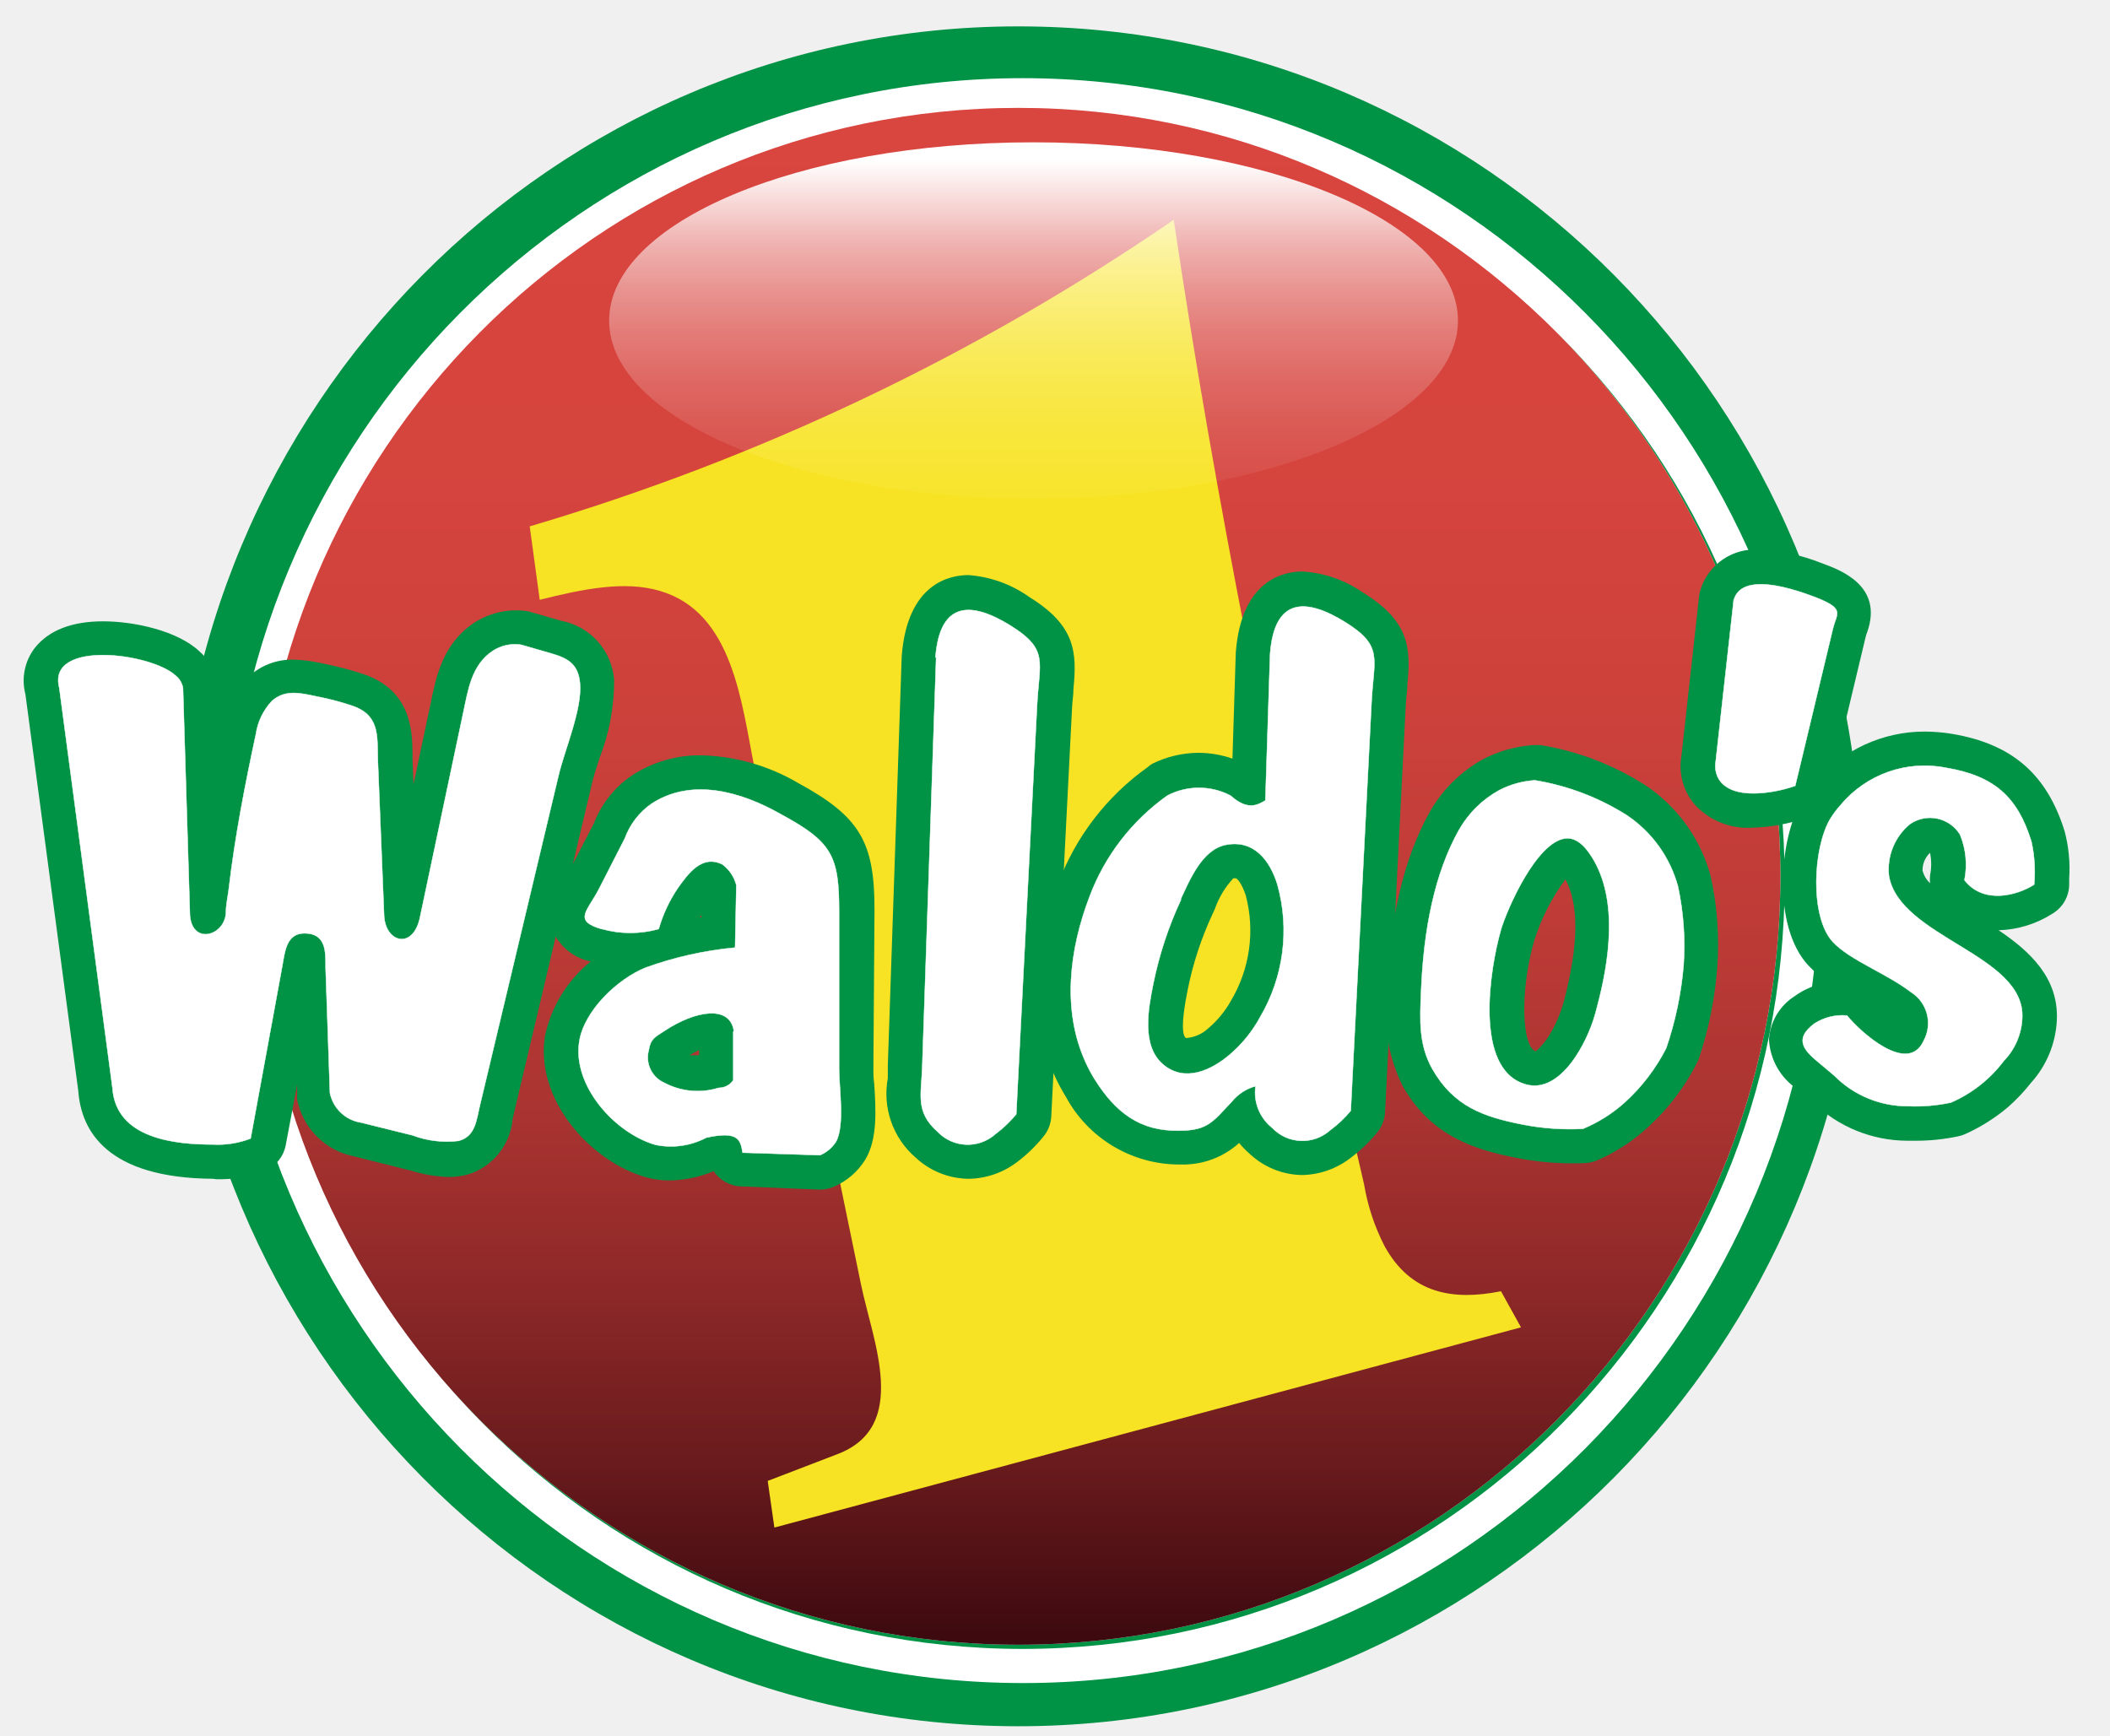
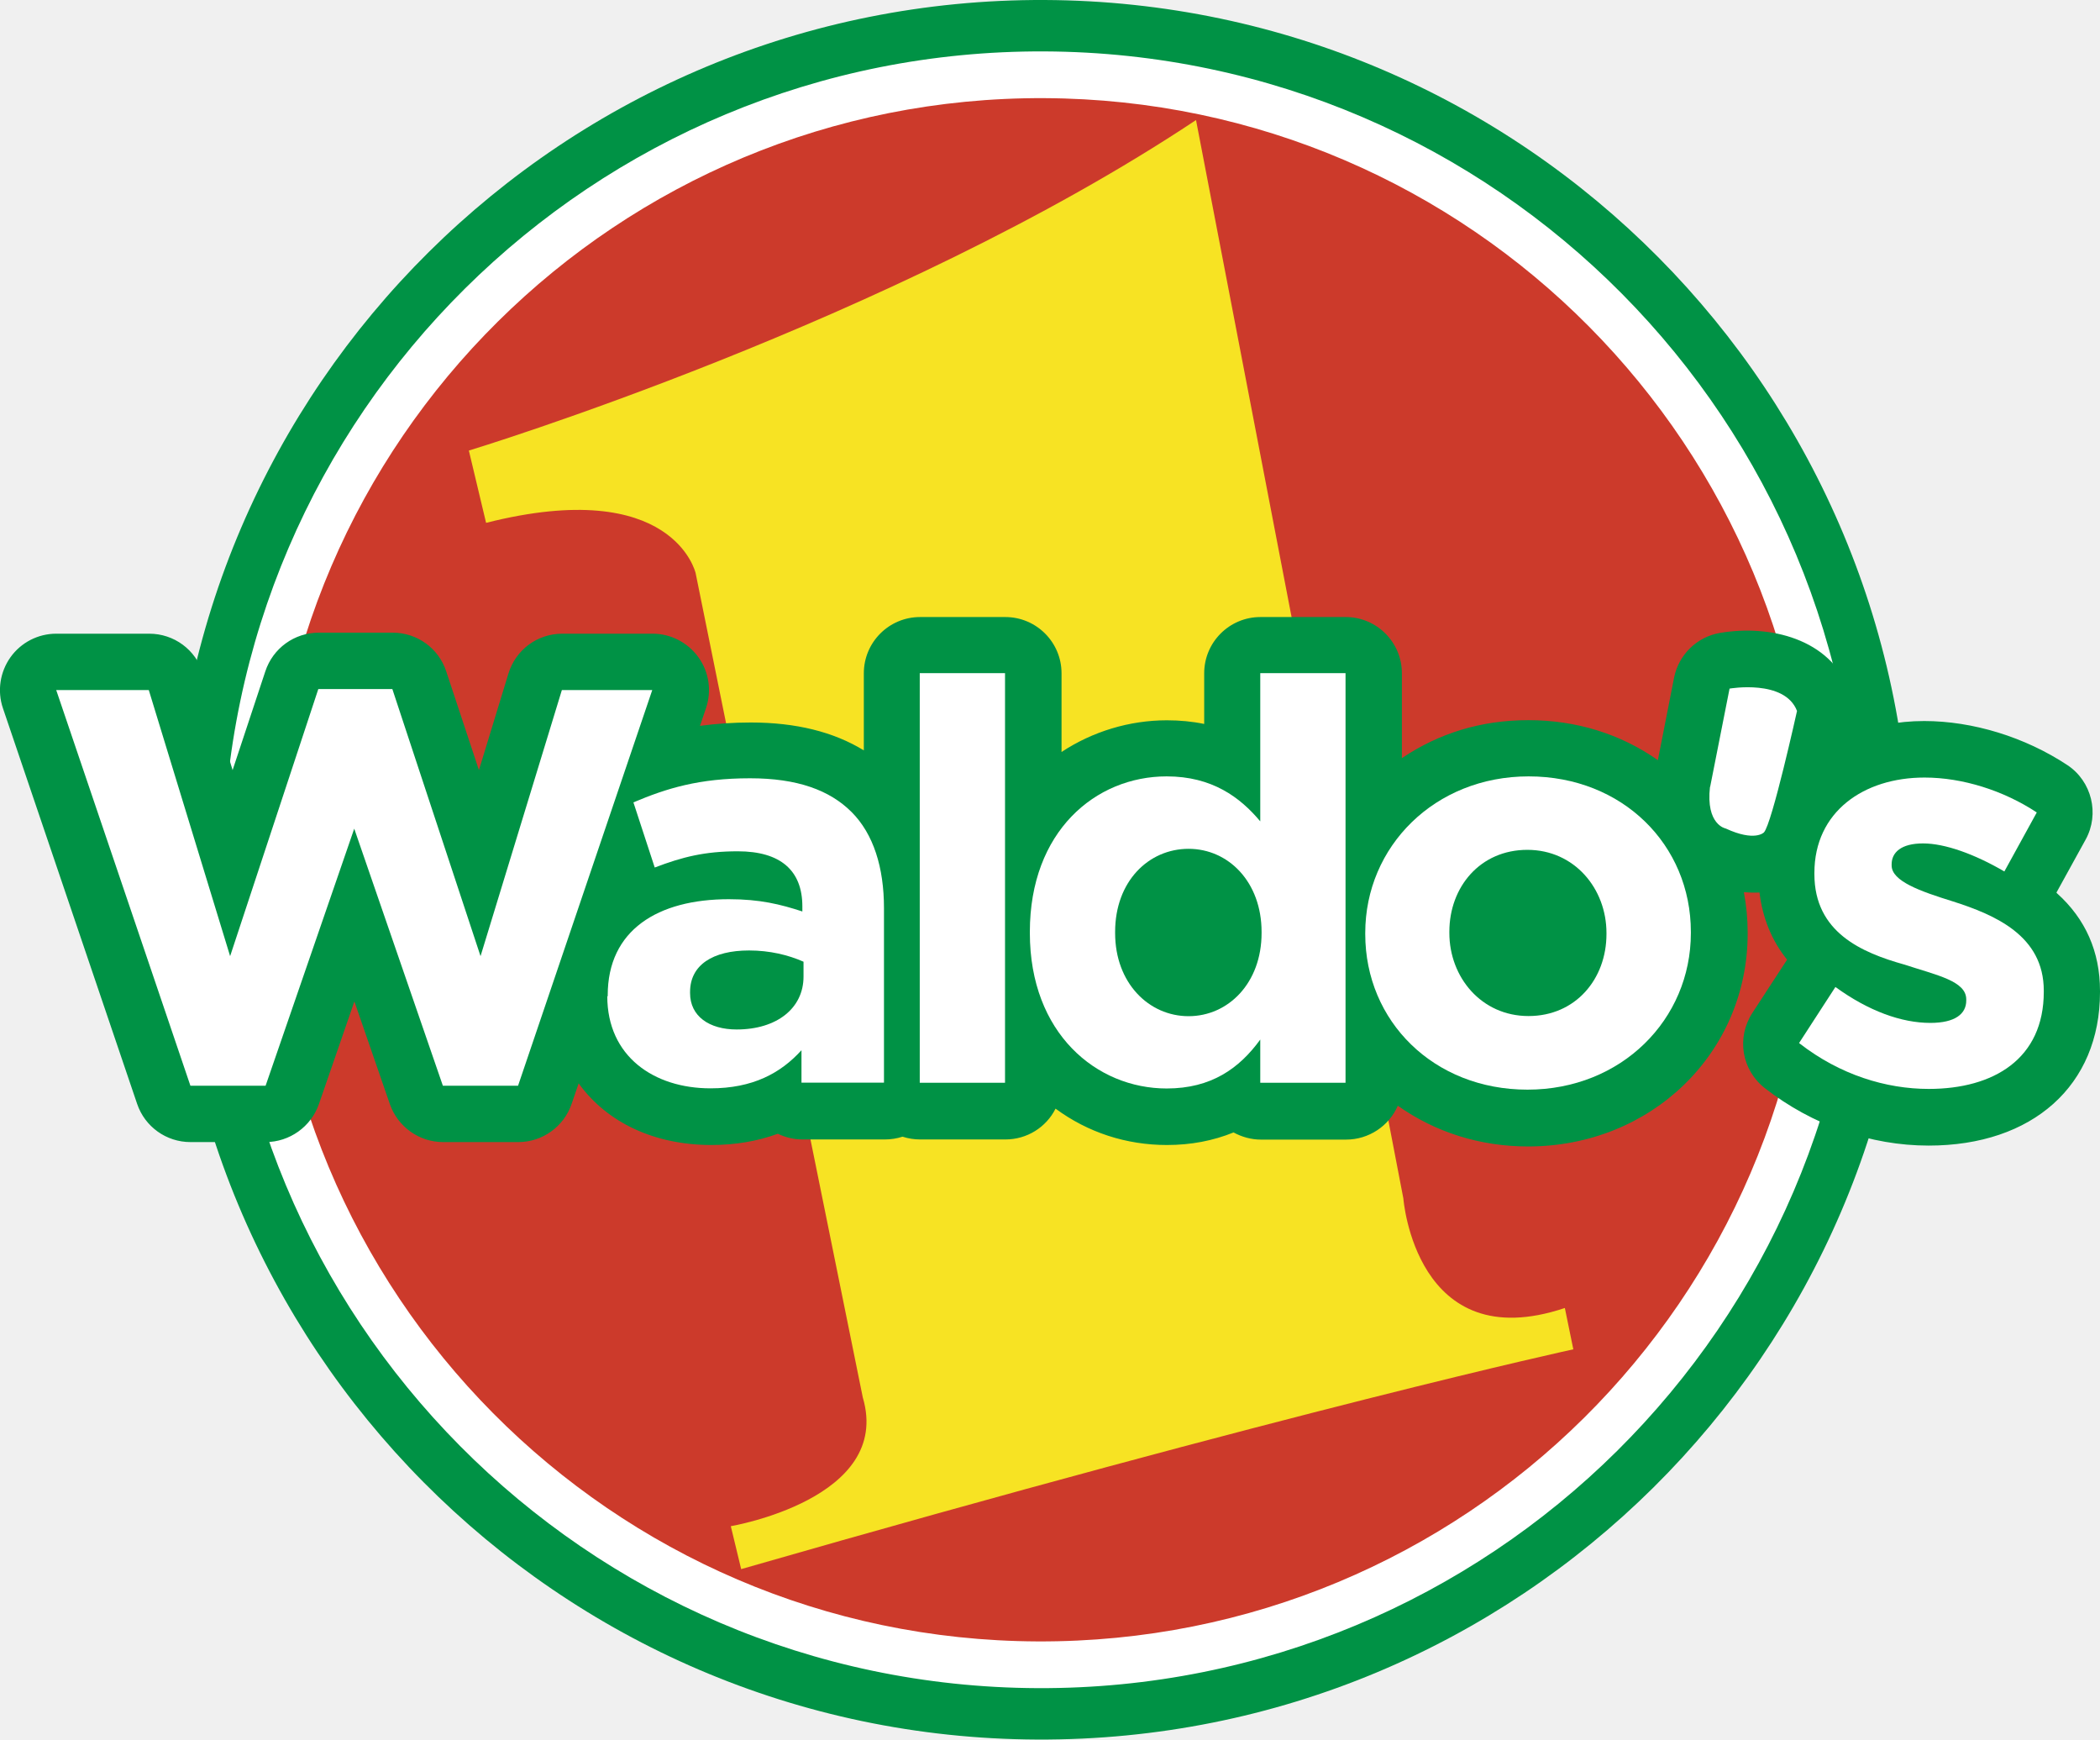
- <svg xmlns="http://www.w3.org/2000/svg" id="Capa_1" data-name="Capa 1" viewBox="0 0 151.96 125">
-   <defs>
-     <style>.cls-1,.cls-5{fill:#009245;}.cls-1,.cls-2,.cls-3,.cls-4,.cls-5,.cls-6,.cls-7{fill-rule:evenodd;}.cls-2,.cls-6{fill:#fff;}.cls-3{fill:url(#linear-gradient);}.cls-4{fill:#f7e323;}.cls-5{stroke:#009245;stroke-width:0.99px;}.cls-5,.cls-6{stroke-miterlimit:2.61;}.cls-6{stroke:#fff;stroke-width:0.03px;}.cls-7{fill:url(#linear-gradient-2);}</style>
-     <linearGradient id="linear-gradient" x1="73.34" y1="118.46" x2="73.34" y2="7.77" gradientUnits="userSpaceOnUse">
-       <stop offset="0" stop-color="#3b090f" />
-       <stop offset="0.02" stop-color="#430c11" />
-       <stop offset="0.12" stop-color="#6a1b1d" />
-       <stop offset="0.23" stop-color="#8d2828" />
-       <stop offset="0.34" stop-color="#a83330" />
-       <stop offset="0.47" stop-color="#be3b37" />
-       <stop offset="0.61" stop-color="#cd413b" />
-       <stop offset="0.77" stop-color="#d6443e" />
-       <stop offset="1" stop-color="#d9453f" />
-     </linearGradient>
-     <linearGradient id="linear-gradient-2" x1="74.41" y1="11.5" x2="74.41" y2="47.07" gradientUnits="userSpaceOnUse">
-       <stop offset="0" stop-color="#fff" />
-       <stop offset="0.01" stop-color="#fff" stop-opacity="0.98" />
-       <stop offset="0.09" stop-color="#fff" stop-opacity="0.78" />
-       <stop offset="0.17" stop-color="#fff" stop-opacity="0.59" />
-       <stop offset="0.26" stop-color="#fff" stop-opacity="0.43" />
-       <stop offset="0.35" stop-color="#fff" stop-opacity="0.3" />
-       <stop offset="0.45" stop-color="#fff" stop-opacity="0.19" />
-       <stop offset="0.55" stop-color="#fff" stop-opacity="0.11" />
-       <stop offset="0.67" stop-color="#fff" stop-opacity="0.05" />
-       <stop offset="0.8" stop-color="#fff" stop-opacity="0.01" />
-       <stop offset="1" stop-color="#fff" stop-opacity="0" />
-     </linearGradient>
-   </defs>
-   <path class="cls-1" d="M73.34,1.9c33.52,0,60.7,27.41,60.7,61.21s-27.18,61.22-60.7,61.22S12.63,96.92,12.63,63.11,39.81,1.9,73.34,1.9Zm0,5.87c30.3,0,54.88,24.78,54.88,55.34s-24.58,55.35-54.88,55.35S18.45,93.67,18.45,63.11,43,7.77,73.34,7.77Z" />
-   <path class="cls-2" d="M73.64,5.63C105.29,5.63,131,31.51,131,63.42s-25.67,57.8-57.32,57.8S16.33,95.33,16.33,63.42,42,5.63,73.64,5.63Zm0,2.45c30.31,0,54.89,24.78,54.89,55.34S104,118.76,73.64,118.76,18.76,94,18.76,63.42,43.34,8.08,73.64,8.08Z" />
-   <path class="cls-3" d="M73.34,7.77c30.3,0,54.88,24.78,54.88,55.34s-24.58,55.35-54.88,55.35S18.45,93.67,18.45,63.11,43,7.77,73.34,7.77Z" />
-   <path class="cls-4" d="M38.15,37.91l.72,5.29c3.07-.77,6.11-1.4,8.66-.64,5.29,1.55,5.87,8.13,6.8,12.69L62,92.47c.84,4.11,3.56,10.29-1.71,12.27l-5,1.92.48,3.36L109.54,95.6,108.1,93c-3.46.69-6.49.19-8.38-3.24a15.19,15.19,0,0,1-1.48-4.46c-.67-2.89-1.34-5.78-2-8.68-4.58-20.26-8.69-40.52-11.71-60.79A163.76,163.76,0,0,1,38.15,37.91Z" />
-   <path class="cls-5" d="M4.27,49.55c-.92-3.5,6.66-2.52,8.39-.88a1.48,1.48,0,0,1,.52.88l.5,16.39c.18,2.14,2.49,1.46,2.59-.18,0-.59.14-1.18.21-1.77.44-3.73,1.16-7.45,1.95-11.12a4.41,4.41,0,0,1,1.15-2.38c1-.89,2.14-.55,3.32-.31a19.75,19.75,0,0,1,2.37.62c2.08.66,1.9,2.15,1.94,3.91l.45,11.19c.07,2,2.08,2.53,2.58.2l3.12-14.76c.35-1.63.59-3.43,2.11-4.45a2.92,2.92,0,0,1,2.07-.45l2.18.63c1.17.34,1.93.75,2.05,2.15.16,1.89-1.1,4.75-1.55,6.66L34.55,79.67c-.24,1-.31,2.19-1.53,2.5a7,7,0,0,1-3.31-.4L26,80.85a2.7,2.7,0,0,1-2.24-2.14l-.31-9c0-1.11.07-2.49-1.52-2.49-1.34,0-1.42,1.4-1.6,2.36L18.05,82a6.52,6.52,0,0,1-2.69.43c-2.77,0-7-.42-7.26-4.06L4.27,49.55Z" />
-   <path class="cls-5" d="M43.35,66.91a7.59,7.59,0,0,0,4.09,0A10.43,10.43,0,0,1,48.79,64c.79-1.12,1.78-2.47,3.24-1.74a2.7,2.7,0,0,1,1,1.49l-.09,4.5a26.12,26.12,0,0,0-6.44,1.44c-2,.8-4.42,3.08-4.78,5.31-.51,3.19,2.55,6.6,5.47,7.45a5.44,5.44,0,0,0,3.67-.51c2.32-.51,2.47.15,2.62,1.08l5.58.18a2.57,2.57,0,0,0,1.13-.94c.68-1.15.23-4,.24-5.27l0-11.35c0-4-.5-5-4.2-7C53.35,57,49.78,56,46.9,57.9A5.23,5.23,0,0,0,45,60.38L43.15,64c-.83,1.62-1.93,2.31.2,2.92Zm9.5,7.34c-.27-1.87-2.74-1.5-5,0-.67.43-1,.58-1.12,1.36A2,2,0,0,0,47.87,78a5.09,5.09,0,0,0,3.89.35,1.25,1.25,0,0,0,1.05-.55l0-3.5Z" />
-   <path class="cls-5" d="M67.42,47.35l-1,29.46c-.06,2-.53,3.26,1.1,4.7a3,3,0,0,0,4.18.16,8.46,8.46,0,0,0,1.49-1.42l.18-3.57,1.32-25.9c.16-3.13.86-4-1.91-5.72s-5.09-1.84-5.41,2.29Z" />
-   <path class="cls-5" d="M91.47,47.08l-.34,10.57c-.62.38-1.32.71-2.51-.35a4.91,4.91,0,0,0-4.55,0,15.66,15.66,0,0,0-5.61,7.3c-1.44,3.78-2,8.15-.27,11.92a10.6,10.6,0,0,0,.64,1.2c1.49,2.38,3.26,3.78,6.14,3.71,2.07,0,2.45-.74,3.73-2.07a3.35,3.35,0,0,1,1.72-1.13,3.26,3.26,0,0,0,1.2,3,3,3,0,0,0,4.18.17A8.17,8.17,0,0,0,97.28,80l.18-3.56,1.32-25.91c.16-3.12.87-4-1.9-5.72s-5.1-1.84-5.41,2.29ZM85.06,64.79a26.86,26.86,0,0,0-2,6.06c-.36,1.78-.88,4.48.71,5.82s3.52.37,4.78-.7a9.5,9.5,0,0,0,2.21-2.73A12.28,12.28,0,0,0,92,63.72c-.53-1.74-1.7-3.3-3.77-2.86-1.68.37-2.56,2.54-3.21,3.93Z" />
-   <path class="cls-5" d="M105.08,59.77A7.4,7.4,0,0,1,108,56.9a6.44,6.44,0,0,1,2.54-.7,17.78,17.78,0,0,1,6.61,2.51,9,9,0,0,1,3.7,5.15,20.33,20.33,0,0,1,.4,5.68A25,25,0,0,1,120,75.49a13.62,13.62,0,0,1-3,3.92,10.51,10.51,0,0,1-3,1.89A17.82,17.82,0,0,1,109.7,81c-2.87-.56-5-1.31-6.54-4-1-1.77-.9-3.55-.82-5.49.18-4.65,1-8.65,2.74-11.75Zm3,7.26c-.75,2.61-2,10,1.8,11.07,1.54.45,2.82-.82,3.6-2a11.32,11.32,0,0,0,1.53-3.54c.89-3.34,1.56-7.74-.35-10.81-.62-1-1.26-1.45-1.94-1.36-2.05.26-4.16,5-4.64,6.62Z" />
-   <path class="cls-5" d="M124.86,43.19l-1.12,10.06-.17,1.54c-.21,1.09.4,2.86,4.19,2.21a10.18,10.18,0,0,0,1.53-.4l.33-1.37L132,45.3c.29-1.2,1-1.47-1.65-2.43s-5-1.25-5.48.32Z" />
-   <path class="cls-5" d="M141.5,63.42c1.37,1.72,3.77,1.08,5,.29a10.13,10.13,0,0,0-.2-3.1c-1-3.24-2.7-4.73-6.14-5.31a7.87,7.87,0,0,0-7.6,2.68,6.78,6.78,0,0,0-.75,1c-1.25,2.1-1.48,7.07.19,8.86,1.24,1.33,3.83,2.24,5.63,3.62a2.64,2.64,0,0,1,.92,3.48c-1.12,2.53-4.58-.62-5.53-1.8a3.73,3.73,0,0,0-2.35.58c-1.55,1.15-.68,2,.35,2.84l1.07.9a7.43,7.43,0,0,0,5.34,2.21,12.22,12.22,0,0,0,3.07-.26,9.47,9.47,0,0,0,3.81-3,4.71,4.71,0,0,0,1.33-3.09c.23-4.57-8.82-5.78-9.6-10.23a4.23,4.23,0,0,1,1.53-3.75,2.54,2.54,0,0,1,3.59.77,5.69,5.69,0,0,1,.32,3.27Z" />
-   <path class="cls-1" d="M15.35,84.9c-7.65-.05-9.5-3.46-9.71-6.31L1.83,50a3.86,3.86,0,0,1,.69-3.35c1-1.25,2.65-1.9,4.9-1.9s5.37.68,6.94,2.16a3.86,3.86,0,0,1,1.28,2.4,1.41,1.41,0,0,1,0,.21l.12,4,.24-1.1a6.9,6.9,0,0,1,1.87-3.65,4.58,4.58,0,0,1,3.26-1.26,10,10,0,0,1,2,.25l.28.06a24.17,24.17,0,0,1,2.64.69c3.59,1.14,3.64,4.16,3.66,5.78v.43l.07,1.77,1.27-6c.35-1.72.83-4.07,3-5.57A5.54,5.54,0,0,1,37.85,44a1.84,1.84,0,0,1,.38.08l2.18.63A4.69,4.69,0,0,1,44.23,49a15.29,15.29,0,0,1-1.06,5.62c-.23.71-.43,1.32-.54,1.82L37,80.24l-.08.36a4.6,4.6,0,0,1-3.25,4,5.53,5.53,0,0,1-1.37.17,10,10,0,0,1-2.7-.46l-.46-.11-3.67-.92a5.2,5.2,0,0,1-4.07-4.09,2.2,2.2,0,0,1,0-.36l0-.71-.82,4.35a2.49,2.49,0,0,1-1.39,1.8,8.74,8.74,0,0,1-3.64.66Z" />
-   <path class="cls-1" d="M15.35,84c-5.61,0-8.59-1.89-8.85-5.52L2.68,49.85a3.16,3.16,0,0,1,.52-2.72c.79-1,2.25-1.56,4.22-1.56,2.14,0,5,.66,6.35,1.93a3,3,0,0,1,1,1.87.53.53,0,0,1,0,.13l.38,12.14c.47-3.27,1.1-6.4,1.68-9.11a6,6,0,0,1,1.63-3.21,3.73,3.73,0,0,1,2.66-1,8.24,8.24,0,0,1,1.79.24l.28.05a25.66,25.66,0,0,1,2.55.67c3,1,3,3.37,3.06,5v.44l.34,8.68,2.7-12.77c.34-1.66.76-3.73,2.69-5a4.41,4.41,0,0,1,2.51-.75,5.22,5.22,0,0,1,.67,0l.25,0,2.18.64a3.82,3.82,0,0,1,3.21,3.55,14.78,14.78,0,0,1-1,5.29c-.22.69-.43,1.34-.56,1.88L36.12,80l-.08.38a3.75,3.75,0,0,1-2.62,3.32,4.79,4.79,0,0,1-1.16.14,9.44,9.44,0,0,1-2.48-.43l-.46-.12-3.68-.92A4.25,4.25,0,0,1,22.21,79a1,1,0,0,1,0-.24l-.3-8.53L19.64,82.29a1.61,1.61,0,0,1-.91,1.16,7.73,7.73,0,0,1-3.28.59Z" />
-   <path class="cls-1" d="M4.27,49.55c-.92-3.5,6.66-2.52,8.39-.88a1.48,1.48,0,0,1,.52.88l.5,16.39c.18,2.14,2.49,1.46,2.59-.18,0-.59.14-1.18.21-1.77.44-3.73,1.16-7.45,1.95-11.12a4.41,4.41,0,0,1,1.15-2.38c1-.89,2.14-.55,3.32-.31a19.75,19.75,0,0,1,2.37.62c2.08.66,1.9,2.15,1.94,3.91l.45,11.19c.07,2,2.08,2.53,2.58.2l3.12-14.76c.35-1.63.59-3.43,2.11-4.45a2.92,2.92,0,0,1,2.07-.45l2.18.63c1.17.34,1.93.75,2.05,2.15.16,1.89-1.1,4.75-1.55,6.66L34.55,79.67c-.24,1-.31,2.19-1.53,2.5a7,7,0,0,1-3.31-.4L26,80.85a2.7,2.7,0,0,1-2.24-2.14l-.31-9c0-1.11.07-2.49-1.52-2.49-1.34,0-1.42,1.4-1.6,2.36L18.05,82a6.52,6.52,0,0,1-2.69.43c-2.77,0-7-.42-7.26-4.06L4.27,49.55Z" />
-   <path class="cls-1" d="M53.4,85.45a2.45,2.45,0,0,1-2-1.1,8.5,8.5,0,0,1-3.19.67,6.18,6.18,0,0,1-1.73-.24c-4-1.16-8-5.64-7.22-10.22a9.38,9.38,0,0,1,3.28-5.31,3.85,3.85,0,0,1-2.72-2.16,3.79,3.79,0,0,1,.69-3.51c.15-.25.29-.47.42-.72l1.84-3.56a7.37,7.37,0,0,1,2.77-3.47,8.94,8.94,0,0,1,5-1.43,14.5,14.5,0,0,1,6.95,2c4.44,2.42,5.51,4.23,5.49,9.2L62.9,77c0,.28,0,.65.06,1.05.12,1.88.25,4-.65,5.48a5,5,0,0,1-2.16,1.9,2.56,2.56,0,0,1-1.09.25ZM49.66,76a2.34,2.34,0,0,0,.47,0h.22v-.37A6,6,0,0,0,49.66,76Zm.74-9.92.11,0v-.19A2.12,2.12,0,0,0,50.4,66.08Z" />
-   <path class="cls-1" d="M53.42,84.6a1.61,1.61,0,0,1-1.51-1.24,5.2,5.2,0,0,0-.55.08,7.9,7.9,0,0,1-3.13.72A5.21,5.21,0,0,1,46.74,84c-3.65-1-7.26-5.23-6.61-9.25.38-2.37,2.44-4.67,4.55-5.94a8.08,8.08,0,0,1-1.78-.3,3.11,3.11,0,0,1-2.26-1.68A3,3,0,0,1,41.26,64c.14-.23.3-.49.45-.79l1.84-3.55A6.64,6.64,0,0,1,46,56.55a8.07,8.07,0,0,1,4.49-1.29,13.81,13.81,0,0,1,6.54,1.9c4.16,2.28,5.06,3.78,5,8.45L62,77c0,.3,0,.7.06,1.14.11,1.72.24,3.66-.53,5a4.15,4.15,0,0,1-1.8,1.56,1.61,1.61,0,0,1-.71.17Zm-5.1-8.69a.79.79,0,0,0,0,.35,1.12,1.12,0,0,0,.38.28,2.83,2.83,0,0,0,1.46.37,5.46,5.46,0,0,0,1.08-.13l0-2.19a5.33,5.33,0,0,0-2.5,1c-.18.12-.3.19-.39.26A.3.3,0,0,0,48.32,75.91Zm2.93-12.23c-.37.12-.92.9-1.14,1.21A8.48,8.48,0,0,0,49,67.22c.72-.16,1.49-.3,2.33-.42l.06-2.8A3.06,3.06,0,0,0,51.25,63.68Z" />
-   <path class="cls-1" d="M43.35,66.91a7.59,7.59,0,0,0,4.09,0A10.43,10.43,0,0,1,48.79,64c.79-1.12,1.78-2.47,3.24-1.74a2.7,2.7,0,0,1,1,1.49l-.09,4.5a26.12,26.12,0,0,0-6.44,1.44c-2,.8-4.42,3.08-4.78,5.31-.51,3.19,2.55,6.6,5.47,7.45a5.44,5.44,0,0,0,3.67-.51c2.32-.51,2.47.15,2.62,1.08l5.58.18a2.57,2.57,0,0,0,1.13-.94c.68-1.15.23-4,.24-5.27l0-11.35c0-4-.5-5-4.2-7C53.35,57,49.78,56,46.9,57.9A5.23,5.23,0,0,0,45,60.38L43.15,64c-.83,1.62-1.93,2.31.2,2.92Zm9.5,7.34c-.27-1.87-2.74-1.5-5,0-.67.43-1,.58-1.12,1.36A2,2,0,0,0,47.87,78a5.09,5.09,0,0,0,3.89.35,1.25,1.25,0,0,0,1.05-.55l0-3.5Z" />
-   <path class="cls-1" d="M69.72,84.9a5.68,5.68,0,0,1-3.78-1.53,6.07,6.07,0,0,1-2-5.71c0-.29,0-.6,0-.93l1-29.46c.4-5.28,3.49-5.85,4.8-5.85A8.62,8.62,0,0,1,74.13,43c3.35,2.07,3.43,4,3.18,6.6,0,.46-.08.88-.1,1.35l-1.5,29.47a2.47,2.47,0,0,1-.58,1.46,10.69,10.69,0,0,1-1.93,1.85A5.87,5.87,0,0,1,69.72,84.9Z" />
-   <path class="cls-1" d="M69.72,84a4.85,4.85,0,0,1-3.21-1.32c-2-1.71-1.82-3.46-1.71-5q0-.45.06-1l1-29.47c.33-4.36,2.61-5,3.94-5a7.71,7.71,0,0,1,3.93,1.41c3,1.84,3,3.39,2.78,5.78,0,.41-.08.87-.11,1.39l-1.5,29.47a1.6,1.6,0,0,1-.38,1A10,10,0,0,1,72.7,83a5.07,5.07,0,0,1-3,1.06Z" />
-   <path class="cls-1" d="M67.42,47.35l-1,29.46c-.06,2-.53,3.26,1.1,4.7a3,3,0,0,0,4.18.16,8.46,8.46,0,0,0,1.49-1.42l.18-3.57,1.32-25.9c.16-3.13.86-4-1.91-5.72s-5.09-1.84-5.41,2.29Z" />
-   <path class="cls-1" d="M93.77,84.63A5.63,5.63,0,0,1,90,83.1a6.18,6.18,0,0,1-.76-.78A6,6,0,0,1,85,83.87h-.24a9.29,9.29,0,0,1-8-4.88,14.75,14.75,0,0,1-.79-1.47c-2.3-5-1.15-10.27.22-13.84a18.06,18.06,0,0,1,6.47-8.43A1.65,1.65,0,0,1,83,55a7.61,7.61,0,0,1,3.31-.78,7.47,7.47,0,0,1,2.45.42L89,47c.4-5.27,3.49-5.84,4.8-5.84a8.55,8.55,0,0,1,4.38,1.53c3.34,2.06,3.43,4,3.18,6.6,0,.45-.08.87-.11,1.35l-1.5,29.47a2.53,2.53,0,0,1-.57,1.46,11,11,0,0,1-1.93,1.84A5.89,5.89,0,0,1,93.77,84.63ZM89,63.26a.73.73,0,0,0-.18,0,6.31,6.31,0,0,0-1.33,2.21l-.16.35a24.11,24.11,0,0,0-1.8,5.5c-.51,2.51-.35,3.26-.13,3.44h.06A2.61,2.61,0,0,0,87,74.08a7.19,7.19,0,0,0,1.65-2,9.89,9.89,0,0,0,1.07-7.59C89.41,63.56,89.08,63.26,89,63.26Z" />
-   <path class="cls-1" d="M93.76,83.77a4.8,4.8,0,0,1-3.21-1.32A5.19,5.19,0,0,1,89.35,81,5.29,5.29,0,0,1,85,83h-.23c-4,0-6.11-2.56-7.31-4.48a13.88,13.88,0,0,1-.74-1.37C74.55,72.46,75.65,67.4,77,64a17.38,17.38,0,0,1,6.17-8.05l.24-.14a6.76,6.76,0,0,1,2.93-.69,6.84,6.84,0,0,1,3,.74l.23.14.29-9c.33-4.37,2.61-5,3.94-5a7.81,7.81,0,0,1,3.93,1.4c3,1.84,3,3.4,2.77,5.79,0,.41-.08.86-.1,1.39L98.89,80.06a1.68,1.68,0,0,1-.37,1,10.25,10.25,0,0,1-1.77,1.69,5,5,0,0,1-3,1.06ZM89,62.4a1.59,1.59,0,0,0-.36,0c-.76.17-1.49,1.75-1.93,2.7l-.16.34a25.14,25.14,0,0,0-1.87,5.69c-.25,1.23-.71,3.53.17,4.27a.94.94,0,0,0,.65.23,3.56,3.56,0,0,0,2-.93,8.07,8.07,0,0,0,1.84-2.29,10.71,10.71,0,0,0,1.14-8.26C90.29,63.52,89.82,62.4,89,62.4Z" />
-   <path class="cls-1" d="M91.47,47.08l-.34,10.57c-.62.38-1.32.71-2.51-.35a4.91,4.91,0,0,0-4.55,0,15.66,15.66,0,0,0-5.61,7.3c-1.44,3.78-2,8.15-.27,11.92a10.6,10.6,0,0,0,.64,1.2c1.49,2.38,3.26,3.78,6.14,3.71,2.07,0,2.45-.74,3.73-2.07a3.35,3.35,0,0,1,1.72-1.13,3.26,3.26,0,0,0,1.2,3,3,3,0,0,0,4.18.17A8.17,8.17,0,0,0,97.28,80l.18-3.56,1.32-25.91c.16-3.12.87-4-1.9-5.72s-5.1-1.84-5.41,2.29ZM85.06,64.79a26.86,26.86,0,0,0-2,6.06c-.36,1.78-.88,4.48.71,5.82s3.52.37,4.78-.7a9.5,9.5,0,0,0,2.21-2.73A12.28,12.28,0,0,0,92,63.72c-.53-1.74-1.7-3.3-3.77-2.86-1.68.37-2.56,2.54-3.21,3.93Z" />
-   <path class="cls-1" d="M113.24,83.79a21.14,21.14,0,0,1-4-.39c-2.89-.57-6.14-1.49-8.22-5.18a11.84,11.84,0,0,1-1.14-6.69c.21-5.41,1.21-9.65,3.06-13a9.91,9.91,0,0,1,3.89-3.86,9.19,9.19,0,0,1,3.5-1h.18a2.59,2.59,0,0,1,.48,0,20,20,0,0,1,7.53,2.9,11.43,11.43,0,0,1,4.68,6.53,22.75,22.75,0,0,1,.48,6.51,26.79,26.79,0,0,1-1.3,6.54,2.39,2.39,0,0,1-.15.37,16,16,0,0,1-3.51,4.63A12.9,12.9,0,0,1,115,83.58a2.5,2.5,0,0,1-.85.19C113.86,83.79,113.55,83.79,113.24,83.79Zm-.5-20.46a15.07,15.07,0,0,0-2.24,4.39c-1.09,3.79-.86,7.72.11,8a5.22,5.22,0,0,0,.87-1A9.4,9.4,0,0,0,112.66,72C113.69,68,113.72,65.15,112.74,63.33Z" />
-   <path class="cls-1" d="M113.24,82.93a19.33,19.33,0,0,1-3.85-.38c-2.83-.55-5.74-1.38-7.64-4.75-1.19-2.13-1.11-4.22-1-6.24.2-5.3,1.17-9.38,3-12.58a8.94,8.94,0,0,1,3.54-3.51,8.08,8.08,0,0,1,3.16-.88h.12a1.73,1.73,0,0,1,.32,0,18.88,18.88,0,0,1,7.2,2.76,10.56,10.56,0,0,1,4.34,6,22.15,22.15,0,0,1,.46,6.22A26.7,26.7,0,0,1,121.54,76a2.44,2.44,0,0,1-.1.24,15,15,0,0,1-3.31,4.38,12.45,12.45,0,0,1-3.44,2.18,1.81,1.81,0,0,1-.56.12C113.84,82.93,113.54,82.93,113.24,82.93ZM112.87,62c-.84.39-2.58,3.31-3.2,5.44-1,3.34-1.27,8.49.7,9.07l.19,0c.44,0,1.06-.52,1.63-1.36a10,10,0,0,0,1.3-3c1.15-4.33,1.09-7.54-.16-9.55A2.5,2.5,0,0,0,112.87,62Z" />
-   <path class="cls-1" d="M105.08,59.77A7.4,7.4,0,0,1,108,56.9a6.44,6.44,0,0,1,2.54-.7,17.78,17.78,0,0,1,6.61,2.51,9,9,0,0,1,3.7,5.15,20.33,20.33,0,0,1,.4,5.68A25,25,0,0,1,120,75.49a13.62,13.62,0,0,1-3,3.92,10.51,10.51,0,0,1-3,1.89A17.82,17.82,0,0,1,109.7,81c-2.87-.56-5-1.31-6.54-4-1-1.77-.9-3.55-.82-5.49.18-4.65,1-8.65,2.74-11.75Zm3,7.26c-.75,2.61-2,10,1.8,11.07,1.54.45,2.82-.82,3.6-2a11.32,11.32,0,0,0,1.53-3.54c.89-3.34,1.56-7.74-.35-10.81-.62-1-1.26-1.45-1.94-1.36-2.05.26-4.16,5-4.64,6.62Z" />
-   <path class="cls-1" d="M126.27,59.61A5.18,5.18,0,0,1,122,57.89a4.28,4.28,0,0,1-.9-3.48l1.27-11.49a2.36,2.36,0,0,1,.1-.46,4.12,4.12,0,0,1,4.26-2.87,13.64,13.64,0,0,1,4.41.95c1.35.49,4.53,1.62,3.33,5a2.11,2.11,0,0,0-.1.3l-2.7,11.3a2.48,2.48,0,0,1-1.6,1.77,13,13,0,0,1-1.92.5A12.07,12.07,0,0,1,126.27,59.61Z" />
-   <path class="cls-1" d="M126.27,58.75a4.39,4.39,0,0,1-3.58-1.41,3.45,3.45,0,0,1-.72-2.79L123.26,43a1.59,1.59,0,0,1,.06-.3,3.27,3.27,0,0,1,3.44-2.27,13,13,0,0,1,4.12.9c1.48.53,3.73,1.33,2.81,3.93,0,.12-.09.24-.13.39L130.86,57a1.61,1.61,0,0,1-1,1.15,11.28,11.28,0,0,1-1.79.47,10.27,10.27,0,0,1-1.76.16Z" />
-   <path class="cls-1" d="M124.86,43.19l-1.12,10.06-.17,1.54c-.21,1.09.4,2.86,4.19,2.21a10.18,10.18,0,0,0,1.53-.4l.33-1.37L132,45.3c.29-1.2,1-1.47-1.65-2.43s-5-1.25-5.48.32Z" />
-   <path class="cls-1" d="M138,82.16h-.62a9.83,9.83,0,0,1-6.84-2.79l-1.06-.9a4.58,4.58,0,0,1-2.08-3.6,4,4,0,0,1,1.83-3.11,5.45,5.45,0,0,1,2.48-1,8.66,8.66,0,0,1-1.47-1.22c-2.62-2.81-2.11-9.1-.5-11.81a9.4,9.4,0,0,1,1-1.4,10.32,10.32,0,0,1,7.87-3.64,12.56,12.56,0,0,1,2,.17c4.3.73,6.8,2.9,8.08,7a10.51,10.51,0,0,1,.33,3.41v.45a2.46,2.46,0,0,1-1.15,2.05A7.63,7.63,0,0,1,143.94,67c2.24,1.51,4.35,3.44,4.19,6.51A7.25,7.25,0,0,1,146.26,78a12.87,12.87,0,0,1-1.65,1.74,13.09,13.09,0,0,1-3.08,1.94,2.24,2.24,0,0,1-.5.16A14.6,14.6,0,0,1,138,82.16ZM139,61.42a1.71,1.71,0,0,0-.54,1.28,1.88,1.88,0,0,0,.54.91,2.65,2.65,0,0,1,0-.56A4.06,4.06,0,0,0,139,61.42Z" />
-   <path class="cls-1" d="M138,81.3h-.59a9,9,0,0,1-6.31-2.58l-1.07-.9a3.87,3.87,0,0,1-1.77-2.93,3.2,3.2,0,0,1,1.49-2.44,5.26,5.26,0,0,1,3.22-.91h.12a1.6,1.6,0,0,1,1.23.61,7.27,7.27,0,0,0,2.8,2.13,1.06,1.06,0,0,0-.42-1.52,20.08,20.08,0,0,0-2.43-1.48,13.29,13.29,0,0,1-3.4-2.32c-2.29-2.46-1.88-8.28-.39-10.78a7.24,7.24,0,0,1,.92-1.26,9.47,9.47,0,0,1,7.23-3.36,10.67,10.67,0,0,1,1.85.16c4,.68,6.22,2.6,7.41,6.43a9.81,9.81,0,0,1,.29,3.13v.46a1.62,1.62,0,0,1-.75,1.34,6.8,6.8,0,0,1-3.52,1.05h0a4.54,4.54,0,0,1-3.63-1.69,1.62,1.62,0,0,1-.34-1.25,4.22,4.22,0,0,0-.15-2.27.94.94,0,0,0-.81-.37.79.79,0,0,0-.3.05,2.68,2.68,0,0,0-1,2.26c.25,1.42,2.22,2.62,4.13,3.79,2.65,1.62,5.66,3.46,5.49,6.81a6.35,6.35,0,0,1-1.68,4,12.3,12.3,0,0,1-1.53,1.62,12.44,12.44,0,0,1-2.88,1.81,1.42,1.42,0,0,1-.33.11A14.16,14.16,0,0,1,138,81.3Z" />
-   <path class="cls-1" d="M141.5,63.42c1.37,1.72,3.77,1.08,5,.29a10.13,10.13,0,0,0-.2-3.1c-1-3.24-2.7-4.73-6.14-5.31a7.87,7.87,0,0,0-7.6,2.68,6.78,6.78,0,0,0-.75,1c-1.25,2.1-1.48,7.07.19,8.86,1.24,1.33,3.83,2.24,5.63,3.62a2.64,2.64,0,0,1,.92,3.48c-1.12,2.53-4.58-.62-5.53-1.8a3.73,3.73,0,0,0-2.35.58c-1.55,1.15-.68,2,.35,2.84l1.07.9a7.43,7.43,0,0,0,5.34,2.21,12.22,12.22,0,0,0,3.07-.26,9.47,9.47,0,0,0,3.81-3,4.71,4.71,0,0,0,1.33-3.09c.23-4.57-8.82-5.78-9.6-10.23a4.23,4.23,0,0,1,1.53-3.75,2.54,2.54,0,0,1,3.59.77,5.69,5.69,0,0,1,.32,3.27Z" />
-   <path class="cls-6" d="M4.27,49.55c-.92-3.5,6.66-2.52,8.39-.88a1.48,1.48,0,0,1,.52.88l.5,16.39c.18,2.14,2.49,1.46,2.59-.18,0-.59.14-1.18.21-1.77.44-3.73,1.16-7.45,1.95-11.12a4.41,4.41,0,0,1,1.15-2.38c1-.89,2.14-.55,3.32-.31a19.75,19.75,0,0,1,2.37.62c2.08.66,1.9,2.15,1.94,3.91l.45,11.19c.07,2,2.08,2.53,2.58.2l3.12-14.76c.35-1.63.59-3.43,2.11-4.45a2.92,2.92,0,0,1,2.07-.45l2.18.63c1.17.34,1.93.75,2.05,2.15.16,1.89-1.1,4.75-1.55,6.66L34.55,79.67c-.24,1-.31,2.19-1.53,2.5a7,7,0,0,1-3.31-.4L26,80.85a2.7,2.7,0,0,1-2.24-2.14l-.31-9c0-1.11.07-2.49-1.52-2.49-1.34,0-1.42,1.4-1.6,2.36L18.05,82a6.52,6.52,0,0,1-2.69.43c-2.77,0-7-.42-7.26-4.06L4.27,49.55Z" />
-   <path class="cls-6" d="M43.35,66.91a7.59,7.59,0,0,0,4.09,0A10.43,10.43,0,0,1,48.79,64c.79-1.12,1.78-2.47,3.24-1.74a2.7,2.7,0,0,1,1,1.49l-.09,4.5a26.12,26.12,0,0,0-6.44,1.44c-2,.8-4.42,3.08-4.78,5.31-.51,3.19,2.55,6.6,5.47,7.45a5.44,5.44,0,0,0,3.67-.51c2.32-.51,2.47.15,2.62,1.08l5.58.18a2.57,2.57,0,0,0,1.13-.94c.68-1.15.23-4,.24-5.27l0-11.35c0-4-.5-5-4.2-7C53.35,57,49.78,56,46.9,57.9A5.23,5.23,0,0,0,45,60.38L43.15,64c-.83,1.62-1.93,2.31.2,2.92Zm9.5,7.34c-.27-1.87-2.74-1.5-5,0-.67.43-1,.58-1.12,1.36A2,2,0,0,0,47.87,78a5.09,5.09,0,0,0,3.89.35,1.25,1.25,0,0,0,1.05-.55l0-3.5Z" />
-   <path class="cls-6" d="M67.42,47.35l-1,29.46c-.06,2-.53,3.26,1.1,4.7a3,3,0,0,0,4.18.16,8.46,8.46,0,0,0,1.49-1.42l.18-3.57,1.32-25.9c.16-3.13.86-4-1.91-5.72s-5.09-1.84-5.41,2.29Z" />
-   <path class="cls-6" d="M91.47,47.08l-.34,10.57c-.62.38-1.32.71-2.51-.35a4.91,4.91,0,0,0-4.55,0,15.66,15.66,0,0,0-5.61,7.3c-1.44,3.78-2,8.15-.27,11.92a10.6,10.6,0,0,0,.64,1.2c1.49,2.38,3.26,3.78,6.14,3.71,2.07,0,2.45-.74,3.73-2.07a3.35,3.35,0,0,1,1.72-1.13,3.26,3.26,0,0,0,1.2,3,3,3,0,0,0,4.18.17A8.17,8.17,0,0,0,97.28,80l.18-3.56,1.32-25.91c.16-3.12.87-4-1.9-5.72s-5.1-1.84-5.41,2.29ZM85.06,64.79a26.86,26.86,0,0,0-2,6.06c-.36,1.78-.88,4.48.71,5.82s3.52.37,4.78-.7a9.5,9.5,0,0,0,2.21-2.73A12.28,12.28,0,0,0,92,63.72c-.53-1.74-1.7-3.3-3.77-2.86-1.68.37-2.56,2.54-3.21,3.93Z" />
-   <path class="cls-6" d="M105.08,59.77A7.4,7.4,0,0,1,108,56.9a6.44,6.44,0,0,1,2.54-.7,17.78,17.78,0,0,1,6.61,2.51,9,9,0,0,1,3.7,5.15,20.33,20.33,0,0,1,.4,5.68A25,25,0,0,1,120,75.49a13.62,13.62,0,0,1-3,3.92,10.51,10.51,0,0,1-3,1.89A17.82,17.82,0,0,1,109.7,81c-2.87-.56-5-1.31-6.54-4-1-1.77-.9-3.55-.82-5.49.18-4.65,1-8.65,2.74-11.75Zm3,7.26c-.75,2.61-2,10,1.8,11.07,1.54.45,2.82-.82,3.6-2a11.32,11.32,0,0,0,1.53-3.54c.89-3.34,1.56-7.74-.35-10.81-.62-1-1.26-1.45-1.94-1.36-2.05.26-4.16,5-4.64,6.62Z" />
-   <path class="cls-6" d="M124.86,43.19l-1.12,10.06-.17,1.54c-.21,1.09.4,2.86,4.19,2.21a10.18,10.18,0,0,0,1.53-.4l.33-1.37L132,45.3c.29-1.2,1-1.47-1.65-2.43s-5-1.25-5.48.32Z" />
-   <path class="cls-6" d="M141.5,63.42c1.37,1.72,3.77,1.08,5,.29a10.13,10.13,0,0,0-.2-3.1c-1-3.24-2.7-4.73-6.14-5.31a7.87,7.87,0,0,0-7.6,2.68,6.78,6.78,0,0,0-.75,1c-1.25,2.1-1.48,7.07.19,8.86,1.24,1.33,3.83,2.24,5.63,3.62a2.64,2.64,0,0,1,.92,3.48c-1.12,2.53-4.58-.62-5.53-1.8a3.73,3.73,0,0,0-2.35.58c-1.55,1.15-.68,2,.35,2.84l1.07.9a7.43,7.43,0,0,0,5.34,2.21,12.22,12.22,0,0,0,3.07-.26,9.47,9.47,0,0,0,3.81-3,4.71,4.71,0,0,0,1.33-3.09c.23-4.57-8.82-5.78-9.6-10.23a4.23,4.23,0,0,1,1.53-3.75,2.54,2.54,0,0,1,3.59.77,5.69,5.69,0,0,1,.32,3.27Z" />
-   <path class="cls-7" d="M105,23.09C105,16,91.28,10.25,74.41,10.25S43.87,16,43.87,23.09,57.54,35.92,74.41,35.92,105,30.17,105,23.09Z" />
+ <svg xmlns="http://www.w3.org/2000/svg" id="a" viewBox="0 0 143.82 119.11">
+   <path d="M130.85,59.82C130.99,26.93,104.44.15,71.55,0,38.66-.14,11.88,26.4,11.74,59.29c-.14,32.9,26.41,59.68,59.3,59.82,32.9.14,59.68-26.4,59.83-59.29" style="fill:#009245; stroke-width:0px;" />
+   <path d="M127.32,59.8c.13-30.93-24.84-56.14-55.79-56.28-30.93-.14-56.14,24.84-56.26,55.79-.14,30.95,24.84,56.15,55.79,56.28,30.93.13,56.14-24.84,56.26-55.79" style="fill:#fff; stroke-width:0px;" />
+   <path d="M124.14,59.79c.12-29.19-23.43-52.94-52.62-53.07-29.19-.13-52.94,23.42-53.07,52.6-.13,29.19,23.43,52.95,52.6,53.07,29.2.13,52.95-23.43,53.08-52.62" style="fill:#cc3a2b; stroke-width:0px;" />
+   <path d="M32.11,30.85s28.99-8.79,49.8-22.63l14.2,73.84s.83,10.93,11.06,7.5l.58,2.83s-18.81,4.07-56.99,15.05l-.71-2.94s11.09-1.87,9.04-8.81l-11.45-56.45s-1.52-6.68-14.35-3.44l-1.18-4.95h0Z" style="fill:#f7e323; stroke-width:0px;" />
+   <path d="M140.84,61.11l2-3.63c.96-1.75.42-3.98-1.25-5.09-2.9-1.92-6.48-3.02-9.81-3.02-1.82,0-3.58.35-5.13,1,.06-.28.13-.57.19-.87.16-.75.11-1.51-.17-2.22-1.37-3.55-5.45-4.53-8.89-3.94-1.57.27-2.82,1.5-3.13,3.06l-1.11,5.65c-2.56-1.8-5.6-2.74-8.86-2.74s-6.14.9-8.67,2.6v-5.81c0-2.13-1.73-3.85-3.85-3.85h-5.84c-2.13,0-3.85,1.73-3.85,3.85v3.47c-.82-.17-1.67-.25-2.56-.25-2.56,0-5.09.77-7.21,2.17v-5.39c0-2.13-1.73-3.85-3.85-3.85h-5.84c-2.13,0-3.85,1.73-3.85,3.85v5.28c-2.07-1.27-4.66-1.91-7.74-1.91-1.22,0-2.36.08-3.48.23l.41-1.21c.4-1.18.21-2.48-.52-3.49s-1.9-1.61-3.13-1.61h-6.19c-1.71,0-3.19,1.1-3.69,2.73l-2.02,6.61-2.24-6.76c-.52-1.59-2-2.65-3.66-2.65h-5.07c-1.67,0-3.14,1.07-3.66,2.65l-2.24,6.76-2.02-6.61c-.5-1.63-1.99-2.73-3.69-2.73H3.85c-1.24,0-2.41.6-3.13,1.61s-.92,2.31-.52,3.49l9.19,27.09c.53,1.57,2,2.62,3.65,2.62h5.15c1.64,0,3.11-1.05,3.65-2.6l2.43-7.03,2.43,7.03c.54,1.55,2,2.6,3.65,2.6h5.15c1.65,0,3.12-1.06,3.65-2.62l.48-1.4c1.94,2.69,5.2,4.22,9.09,4.22,1.63,0,3.16-.26,4.55-.77.52.25,1.1.39,1.68.39h5.65c.41,0,.81-.06,1.21-.19.4.13.8.19,1.21.19h5.84c1.47,0,2.79-.83,3.43-2.11,2.21,1.63,4.84,2.49,7.63,2.49,1.64,0,3.16-.29,4.56-.86.57.31,1.21.49,1.87.49h5.84c1.55,0,2.94-.93,3.54-2.32,2.57,1.82,5.64,2.79,8.92,2.79,8.43,0,15.04-6.4,15.04-14.58v-.08c0-.92-.09-1.85-.26-2.75.37.03.72.04,1.07.02.21,1.74.83,3.28,1.89,4.6l-2.38,3.65c-1.1,1.7-.73,3.91.86,5.15,3.25,2.53,7.23,3.93,11.21,3.93,7.13,0,11.74-4.12,11.74-10.51v-.08c0-2.69-.99-4.93-2.95-6.69l-.03-.04Z" style="fill:#009245; stroke-width:0px;" />
+   <path d="M3.85,47.25h6.34l5.57,18.22,6.04-18.29h5.07l6.04,18.29,5.57-18.22h6.19l-9.19,27.09h-5.15l-6.07-17.6-6.07,17.6h-5.15S3.85,47.25,3.85,47.25Z" style="fill:#fff; stroke-width:0px;" />
+   <path d="M41.62,68.23v-.08c0-4.46,3.42-6.58,8.3-6.58,2.12,0,3.53.35,5.03.84v-.35c0-2.46-1.5-3.77-4.42-3.77-2.27,0-3.8.39-5.69,1.11l-1.46-4.46c2.27-.96,4.49-1.65,7.99-1.65,3.23,0,5.45.81,6.95,2.31s2.22,3.8,2.22,6.58v11.95h-5.65v-2.22c-1.43,1.58-3.35,2.61-6.23,2.61-3.88,0-7.07-2.19-7.07-6.31h.01ZM55.03,66.89v-1.04c-1.04-.46-2.31-.77-3.73-.77-2.49,0-4.04,1-4.04,2.84v.08c0,1.58,1.31,2.49,3.19,2.49,2.76,0,4.58-1.46,4.58-3.62h0Z" style="fill:#fff; stroke-width:0px;" />
+   <path d="M62.99,46.09h5.84v28.05h-5.84s0-28.05,0-28.05Z" style="fill:#fff; stroke-width:0px;" />
+   <path d="M70.53,63.89v-.08c0-6.88,4.49-10.65,9.37-10.65,3.11,0,5.03,1.43,6.41,3.08v-10.15h5.84v28.05h-5.84v-2.96c-1.43,1.97-3.35,3.35-6.41,3.35-4.8,0-9.37-3.77-9.37-10.65ZM86.4,63.89v-.08c0-3.42-2.27-5.69-5-5.69s-5.03,2.22-5.03,5.69v.08c0,3.42,2.31,5.69,5.03,5.69s5-2.27,5-5.69Z" style="fill:#fff; stroke-width:0px;" />
+   <path d="M93.5,63.96v-.08c0-5.92,4.76-10.72,11.19-10.72s11.11,4.69,11.11,10.65v.08c0,5.92-4.76,10.72-11.19,10.72s-11.11-4.69-11.11-10.65ZM110.02,63.96v-.08c0-3.03-2.19-5.69-5.42-5.69s-5.34,2.54-5.34,5.61v.08c0,3.03,2.19,5.69,5.42,5.69s5.34-2.54,5.34-5.61Z" style="fill:#fff; stroke-width:0px;" />
+   <path d="M123.21,71.42l2.49-3.84c2.27,1.65,4.53,2.46,6.5,2.46,1.7,0,2.46-.62,2.46-1.53v-.08c0-1.26-2-1.65-4.26-2.39-2.88-.81-6.14-2.19-6.14-6.19v-.08c0-4.19,3.38-6.53,7.54-6.53,2.61,0,5.42.89,7.69,2.39l-2.22,4.04c-2.04-1.19-4.07-1.92-5.57-1.92s-2.15.62-2.15,1.43v.08c0,1.08,1.97,1.77,4.19,2.46,2.88.92,6.23,2.34,6.23,6.11v.08c0,4.58-3.42,6.65-7.88,6.65-2.92,0-6.07-.96-8.84-3.11l-.02-.02Z" style="fill:#fff; stroke-width:0px;" />
+   <path d="M117.12,53.88l1.33-6.73s3.78-.66,4.62,1.53c0,0-1.72,7.77-2.27,8.32,0,0-.62.65-2.61-.27,0,0-1.38-.24-1.08-2.86" style="fill:#fff; stroke-width:0px;" />
</svg>
